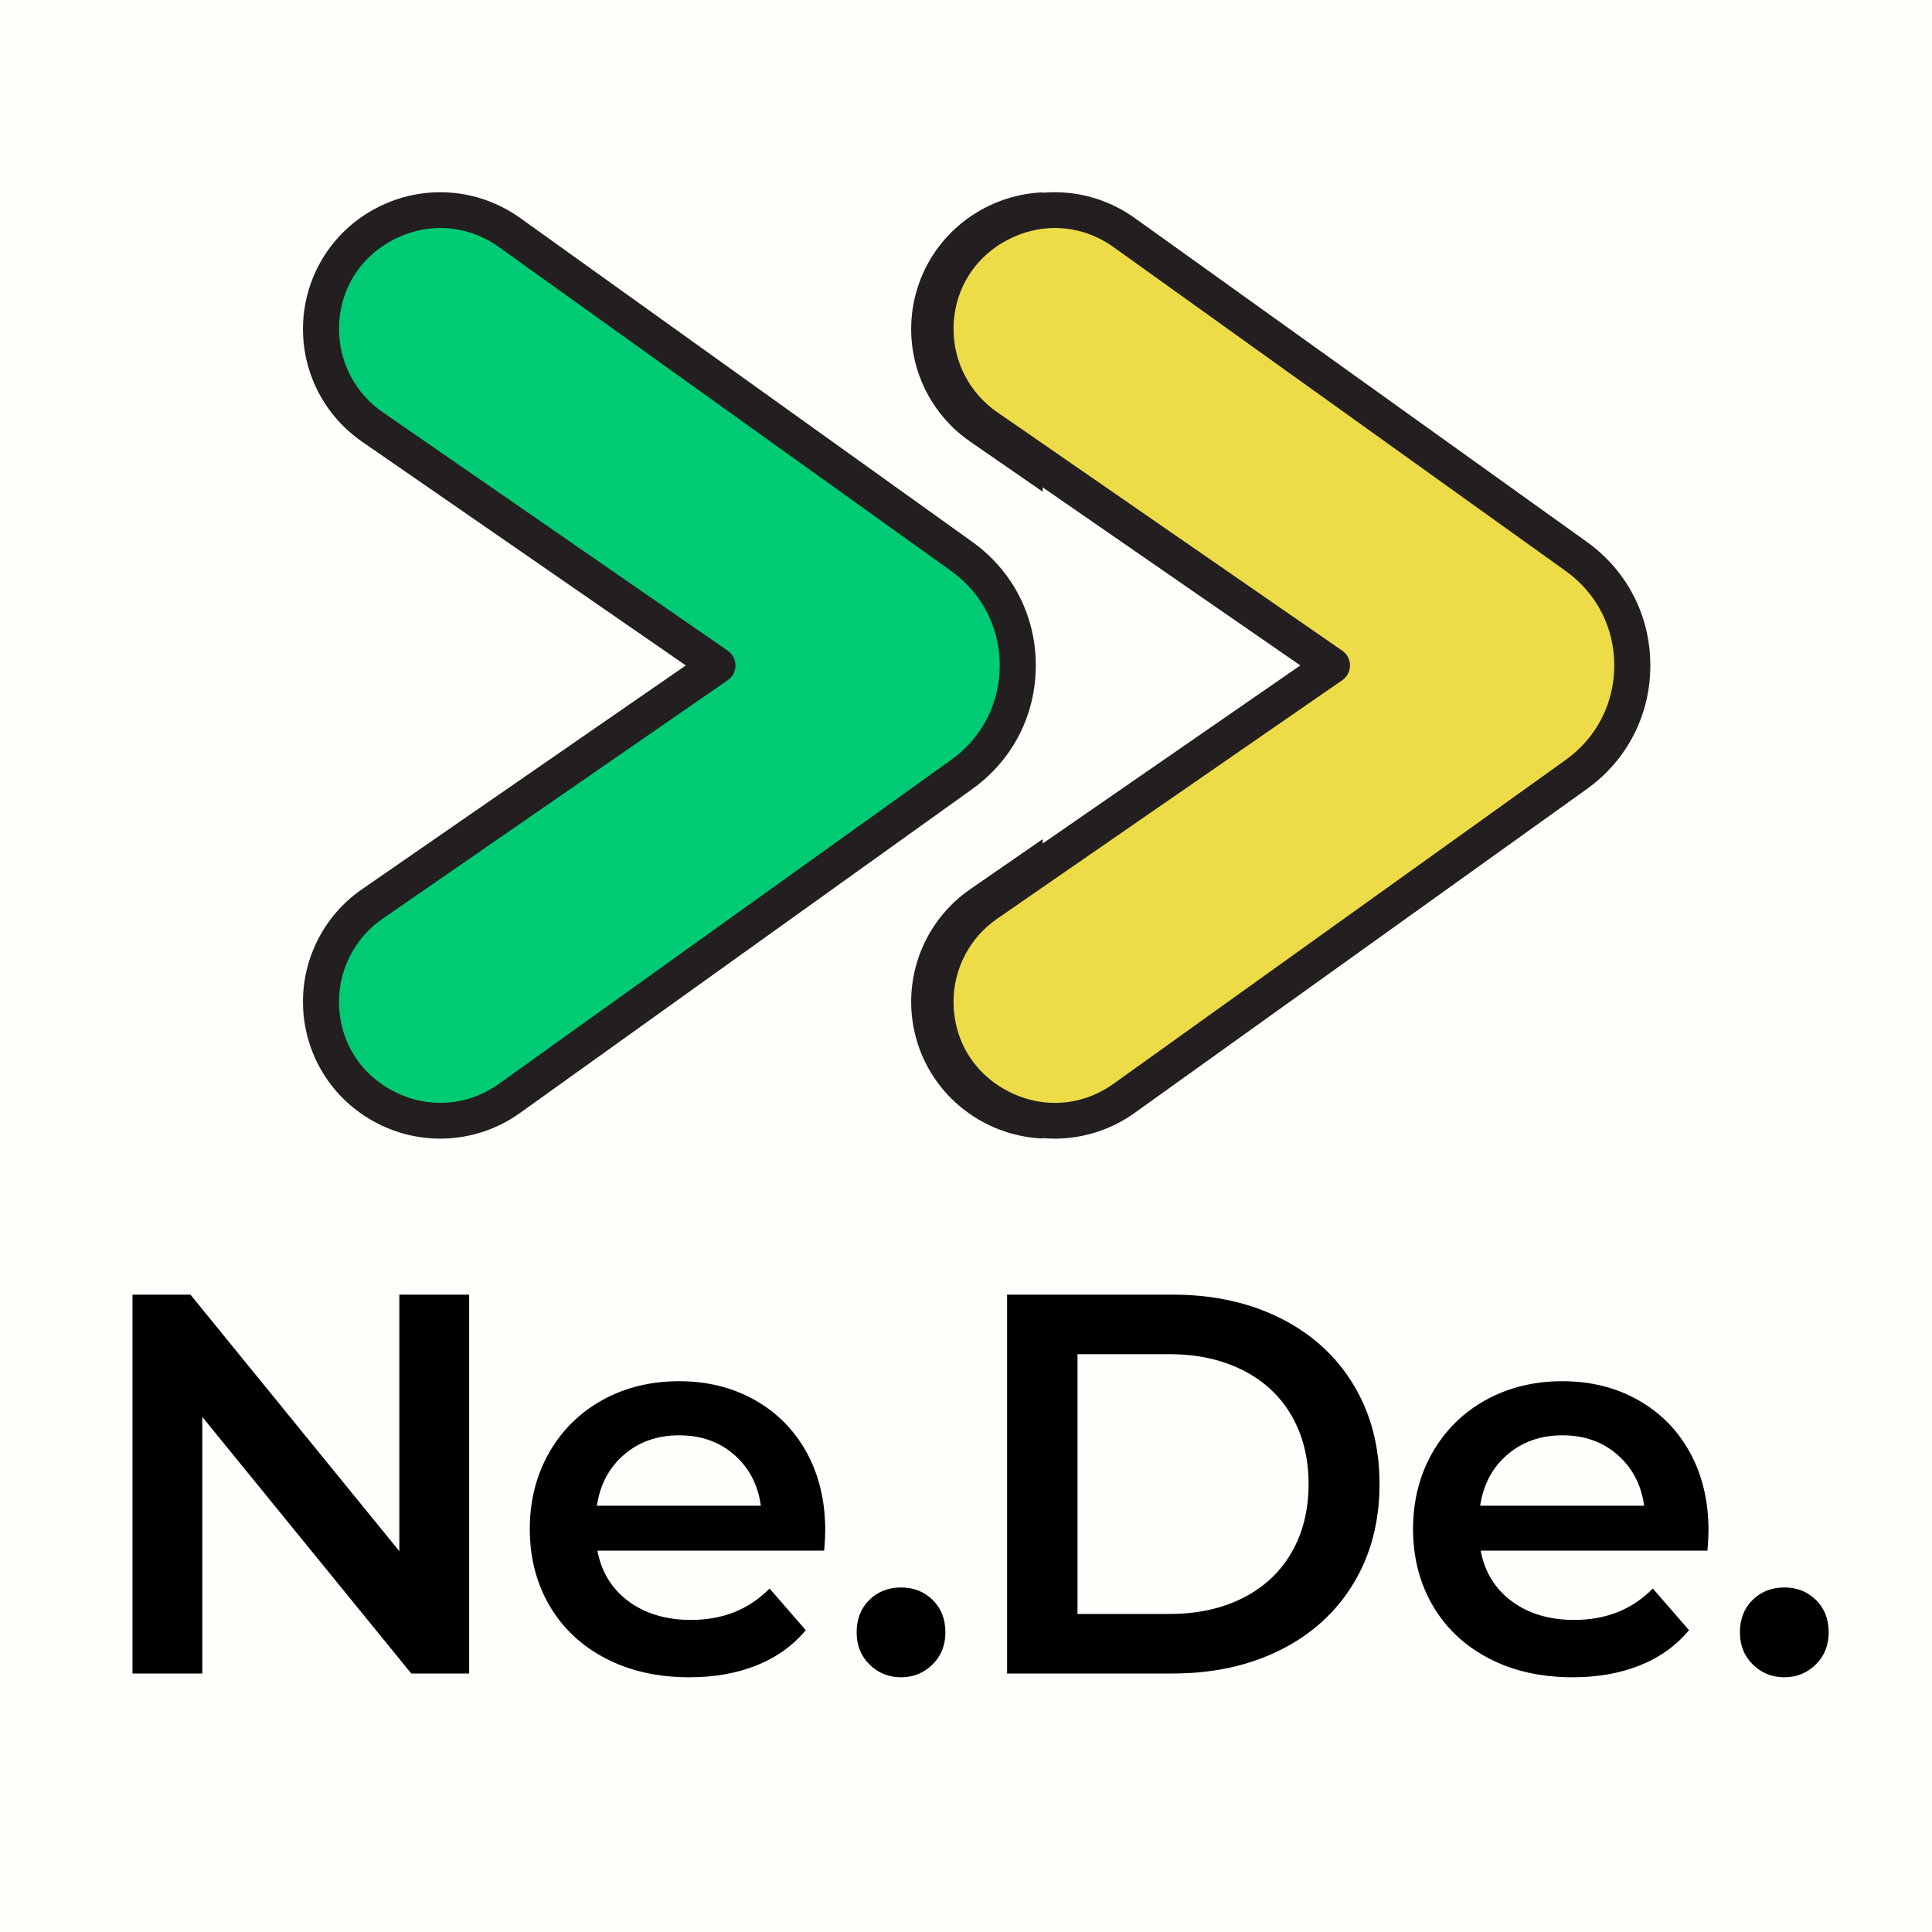
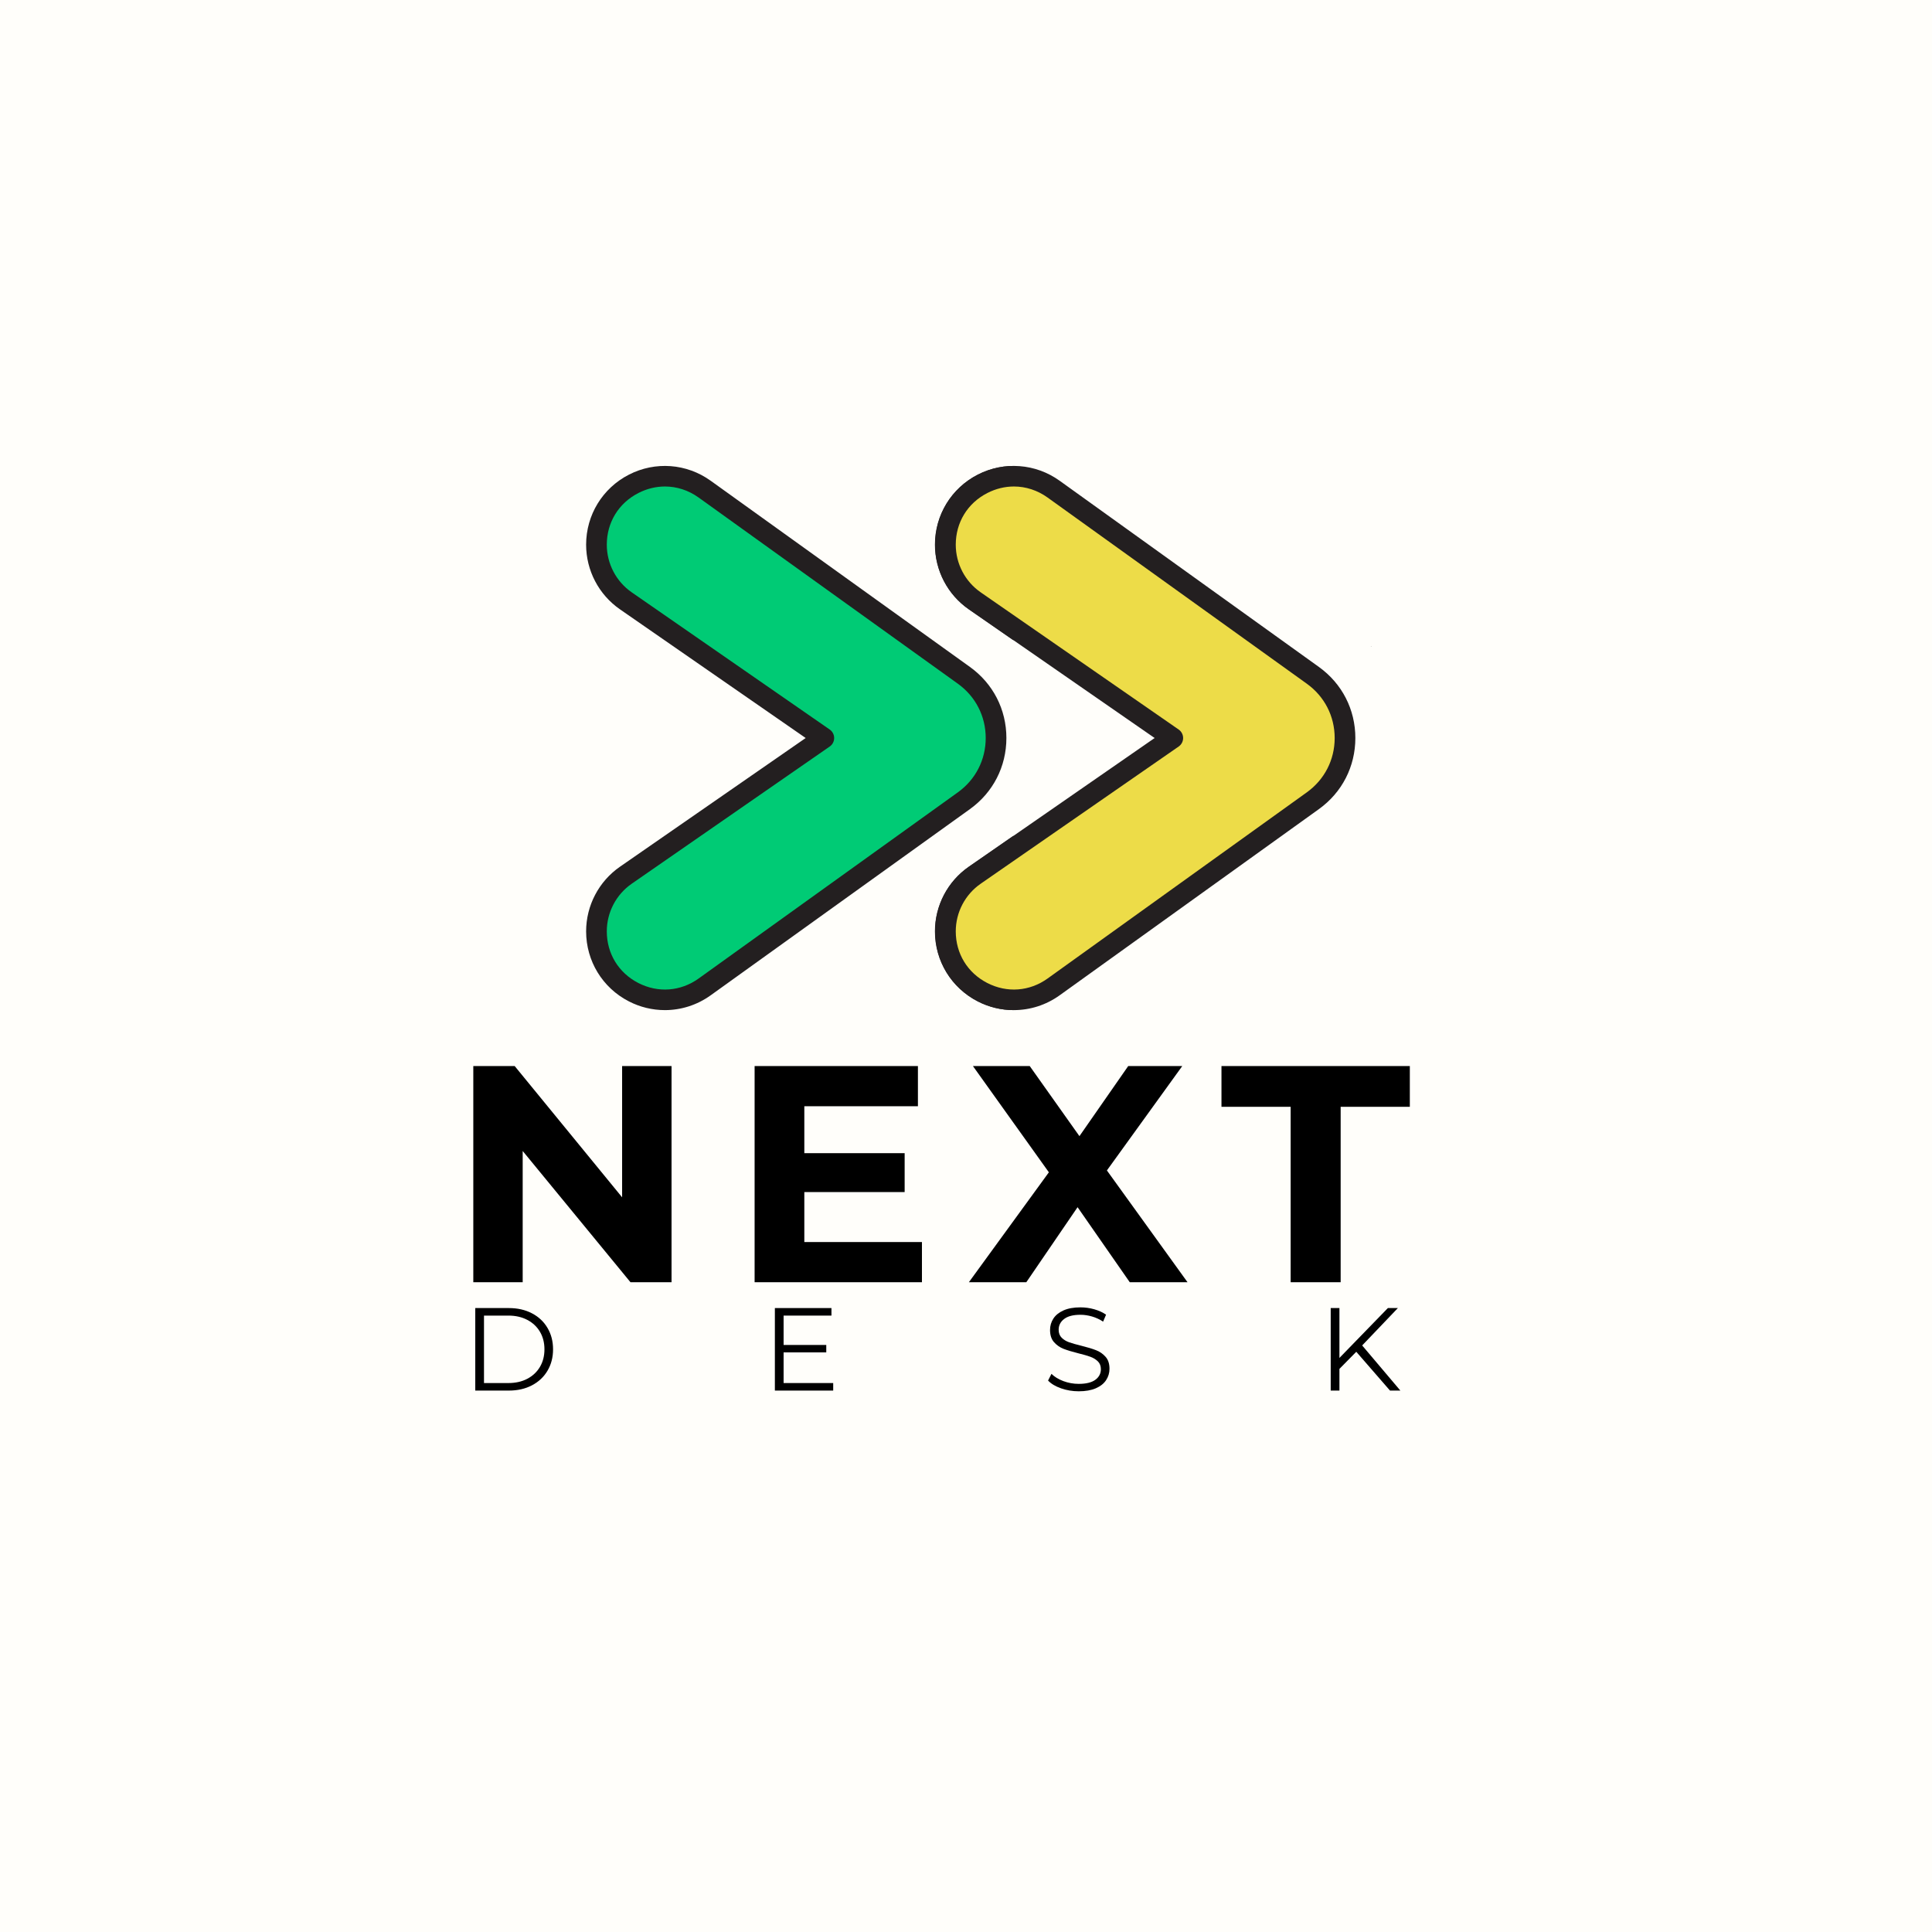
- <svg xmlns="http://www.w3.org/2000/svg" viewBox="205 210 400 350" width="256" height="256" version="1.0">
+ <svg xmlns="http://www.w3.org/2000/svg" width="1080" viewBox="0 0 810 810" height="1080" version="1.0">
  <defs>
    <clipPath id="a">
-       <path d="M271 228h149.879v190H271Zm0 0" />
+       <path d="M250 199h174.902v221H250Zm0 0" />
    </clipPath>
    <clipPath id="b">
-       <path d="M267.652 224H420.88v197H267.652Zm0 0" />
+       <path d="M245.652 195h179.25v229h-179.25Zm0 0" />
    </clipPath>
    <clipPath id="c">
-       <path d="M398 228h152.707v190H398Zm0 0" />
+       <path d="M396 199h178.957v221H396Zm0 0" />
    </clipPath>
    <clipPath id="d">
-       <path d="M394.887 224h155.82v197h-155.82Zm0 0" />
+       <path d="M392 195h182.957v229H392Zm0 0" />
    </clipPath>
    <clipPath id="e">
-       <path d="M506.309 218.238h75.312v75.313H506.31Zm0 0" />
+       <path d="M535.852 190.727h80.25v80.25h-80.25Zm0 0" />
    </clipPath>
    <clipPath id="f">
-       <path d="M506.309 349.629h75.312v75.312H506.31Zm0 0" />
+       <path d="M535.852 346.777h80.25v80.25h-80.25Zm0 0" />
    </clipPath>
  </defs>
  <path fill="#fff" d="M-81-81h972v972H-81z" />
-   <path fill="#fff" d="M-81-81h972v972H-81z" />
  <path fill="#fffefa" d="M-81-81h972v972H-81z" />
+   <path d="M281.545 446.946v90.625h-17.22l-45.186-55.016v55.016h-20.704v-90.625h17.344l45.046 55.031v-55.031Zm104.984 73.797v16.828h-70.156v-90.625h68.469v16.844h-47.625v19.672h42.062v16.312h-42.062v20.969Zm87.123 16.828-21.875-31.453-21.483 31.453h-24.08l33.53-46.078-31.841-44.547h23.813l20.843 29.39 20.453-29.39h22.657l-31.595 43.766 33.797 46.859Zm67.457-73.531h-29v-17.094h78.968v17.094h-29v73.531h-20.968ZM199.26 548.412h14.08c3.656 0 6.883.735 9.687 2.203 2.801 1.461 4.973 3.5 6.516 6.125 1.55 2.618 2.328 5.606 2.328 8.97 0 3.366-.777 6.355-2.328 8.968-1.543 2.617-3.715 4.656-6.516 6.125-2.805 1.469-6.032 2.203-9.687 2.203h-14.08Zm13.877 31.438c3.03 0 5.68-.598 7.953-1.797 2.281-1.207 4.047-2.875 5.297-5s1.875-4.57 1.875-7.344c0-2.77-.625-5.219-1.875-7.344s-3.016-3.785-5.297-4.984c-2.274-1.207-4.922-1.813-7.953-1.813h-10.221v28.282Zm0 0" />
+   <g transform="translate(270.357 583.006)" />
+   <path d="M349.324 579.85v3.156H324.87v-34.594h23.718v3.157h-20.061v12.312h17.89v3.11h-17.89v12.859Zm0 0" />
+   <g transform="translate(388.209 583.006)" />
+   <path d="M452.253 583.303c-2.574 0-5.04-.41-7.39-1.234-2.356-.82-4.173-1.91-5.454-3.266l1.422-2.813c1.258 1.25 2.926 2.266 5 3.047 2.07.774 4.21 1.156 6.422 1.156 3.094 0 5.414-.566 6.969-1.703 1.55-1.144 2.328-2.625 2.328-4.437 0-1.375-.422-2.473-1.266-3.297-.844-.82-1.875-1.457-3.094-1.906-1.218-.446-2.914-.938-5.078-1.469-2.605-.656-4.683-1.285-6.234-1.89a10.255 10.255 0 0 1-3.985-2.797c-1.105-1.25-1.656-2.946-1.656-5.094 0-1.739.461-3.328 1.39-4.766.927-1.437 2.345-2.582 4.25-3.437 1.907-.852 4.274-1.282 7.11-1.282 1.977 0 3.914.274 5.813.813 1.894.543 3.535 1.293 4.922 2.25l-1.235 2.922c-1.449-.957-3-1.676-4.656-2.157-1.648-.476-3.262-.718-4.844-.718-3.031 0-5.312.59-6.844 1.765-1.53 1.168-2.296 2.672-2.296 4.516 0 1.387.421 2.5 1.265 3.344.844.836 1.895 1.476 3.156 1.922 1.27.437 2.977.922 5.126 1.453 2.53.625 4.578 1.246 6.14 1.86a10 10 0 0 1 3.985 2.765c1.093 1.23 1.64 2.902 1.64 5.015a8.489 8.489 0 0 1-1.422 4.766c-.937 1.438-2.383 2.578-4.328 3.422-1.937.836-4.324 1.25-7.156 1.25Zm0 0" />
+   <g transform="translate(503.393 583.006)" />
+   <path d="m568.626 566.74-7.064 7.172v9.094h-3.656v-34.594h3.656v20.907l20.312-20.907h4.188l-14.968 15.672 16.016 18.922h-4.344Zm0 0" />
  <g clip-path="url(#a)">
-     <path fill="#00cb75" d="m404.11 345.348-50.567 36.222-43.012 30.813c-16.328 11.691-39.074.055-39.074-19.992a24.59 24.59 0 0 1 10.621-20.227l71.465-49.394-71.465-49.387a24.603 24.603 0 0 1-10.621-20.23c0-20.048 22.746-31.684 39.074-19.989l43.012 30.809 50.566 36.222c15.48 11.09 15.48 34.063 0 45.153Zm125.921-45.153-50.566-36.222-43.012-30.809c-16.328-11.695-39.074-.059-39.074 19.988 0 8.07 3.969 15.63 10.621 20.23l71.465 49.391L408 372.164a24.59 24.59 0 0 0-10.621 20.227c0 20.05 22.746 31.687 39.074 19.992l43.012-30.813 50.566-36.218c15.48-11.094 15.48-34.067 0-45.157Zm0 0" />
+     <path fill="#00cb75" d="m404.113 335.707-58.718 42.176-49.954 35.875c-18.957 13.617-45.37.066-45.37-23.274a28.66 28.66 0 0 1 12.331-23.554l82.993-57.512-82.993-57.508a28.66 28.66 0 0 1-12.332-23.555c0-23.34 26.414-36.89 45.371-23.273l49.954 35.875 58.718 42.176c17.98 12.914 17.98 39.664 0 52.574Zm146.235-52.574-58.723-42.176-49.95-35.875c-18.96-13.617-45.374-.066-45.374 23.273 0 9.399 4.61 18.204 12.336 23.555l82.988 57.512-82.988 57.508a28.66 28.66 0 0 0-12.336 23.554c0 23.344 26.414 36.895 45.375 23.278l49.949-35.88 58.723-42.171c17.98-12.914 17.98-39.664 0-52.578Zm0 0" />
  </g>
  <g clip-path="url(#b)">
-     <path fill="#231f20" d="M419.453 322.77c0-10.274-4.8-19.606-13.168-25.598l-93.578-67.031c-8.7-6.23-20.016-7.07-29.539-2.2-9.523 4.875-15.441 14.536-15.441 25.211a28.31 28.31 0 0 0 12.226 23.286l67.035 46.332-67.035 46.332a28.323 28.323 0 0 0-12.226 23.289c0 10.675 5.918 20.336 15.441 25.21a28.455 28.455 0 0 0 12.984 3.141 28.366 28.366 0 0 0 16.555-5.34l93.578-67.027c8.367-5.996 13.168-15.328 13.168-25.605Zm-17.523 19.558-93.578 67.031c-6.508 4.66-14.649 5.266-21.778 1.618-7.129-3.645-11.383-10.594-11.383-18.586 0-6.848 3.368-13.27 9.012-17.168l71.465-49.391a3.715 3.715 0 0 0 0-6.117l-71.465-49.395a20.866 20.866 0 0 1-9.012-17.168c0-7.992 4.254-14.937 11.383-18.586 3.09-1.582 6.367-2.363 9.617-2.363 4.258 0 8.473 1.34 12.16 3.984l93.579 67.032c6.39 4.578 10.058 11.703 10.058 19.554 0 7.848-3.668 14.977-10.058 19.555Zm130.277-45.156-93.578-67.031c-8.695-6.23-20.012-7.07-29.54-2.2-9.523 4.875-15.44 14.536-15.44 25.211a28.31 28.31 0 0 0 12.226 23.286l67.04 46.332-67.04 46.332a28.323 28.323 0 0 0-12.227 23.289c0 10.675 5.918 20.336 15.442 25.21a28.504 28.504 0 0 0 12.984 3.141 28.39 28.39 0 0 0 16.555-5.34l93.578-67.03c8.367-5.993 13.168-15.325 13.168-25.602 0-10.274-4.8-19.606-13.168-25.598Zm-4.355 45.156-93.579 67.031c-6.503 4.66-14.648 5.266-21.777 1.618-7.129-3.645-11.383-10.594-11.383-18.586 0-6.848 3.367-13.27 9.016-17.168l71.46-49.391a3.715 3.715 0 0 0 0-6.117l-71.46-49.395a20.87 20.87 0 0 1-9.016-17.168c0-7.992 4.254-14.937 11.383-18.586 3.086-1.578 6.367-2.359 9.617-2.359 4.258 0 8.473 1.34 12.16 3.98l93.579 67.032c6.39 4.578 10.058 11.707 10.058 19.554 0 7.848-3.664 14.977-10.058 19.555Zm0 0" />
+     <path fill="#231f20" d="M421.934 309.418c0-11.961-5.575-22.828-15.293-29.805l-108.672-78.05c-10.098-7.254-23.242-8.235-34.301-2.56-11.063 5.677-17.934 16.923-17.934 29.352a32.996 32.996 0 0 0 14.2 27.118l77.851 53.945-77.851 53.95a33.007 33.007 0 0 0-14.2 27.116c0 12.43 6.871 23.68 17.934 29.352a32.942 32.942 0 0 0 15.078 3.66c6.766 0 13.484-2.094 19.223-6.219L406.64 339.23c9.718-6.98 15.293-17.847 15.293-29.812Zm-20.348 22.773-108.672 78.047c-7.559 5.426-17.012 6.133-25.293 1.887-8.277-4.246-13.219-12.336-13.219-21.64a24.33 24.33 0 0 1 10.47-19.993l82.991-57.508a4.337 4.337 0 0 0 0-7.125l-82.992-57.511a24.33 24.33 0 0 1-10.469-19.993c0-9.304 4.942-17.394 13.223-21.64 3.586-1.84 7.39-2.75 11.168-2.75 4.941 0 9.836 1.562 14.121 4.637l108.672 78.05c7.422 5.332 11.68 13.63 11.68 22.77 0 9.137-4.258 17.437-11.68 22.77Zm151.289-52.578-108.672-78.05c-10.094-7.254-23.238-8.231-34.305-2.56-11.058 5.677-17.93 16.923-17.93 29.352a32.996 32.996 0 0 0 14.2 27.118l77.852 53.945-77.852 53.95a33.005 33.005 0 0 0-14.2 27.112c0 12.434 6.872 23.68 17.93 29.356a33.003 33.003 0 0 0 15.079 3.66c6.765 0 13.488-2.098 19.226-6.219l108.672-78.047c9.719-6.98 15.29-17.847 15.29-29.812 0-11.961-5.571-22.828-15.29-29.805Zm-5.055 52.578-108.672 78.047c-7.558 5.43-17.015 6.133-25.293 1.887-8.277-4.246-13.218-12.34-13.218-21.64a24.32 24.32 0 0 1 10.468-19.993l82.989-57.508a4.34 4.34 0 0 0 1.867-3.562 4.325 4.325 0 0 0-1.867-3.563l-82.989-57.511a24.328 24.328 0 0 1-10.468-19.989c0-9.304 4.941-17.394 13.218-21.64 3.586-1.84 7.395-2.75 11.168-2.75 4.946 0 9.84 1.558 14.122 4.636l108.671 78.047c7.422 5.332 11.68 13.633 11.68 22.77.004 9.137-4.254 17.437-11.676 22.77Zm0 0" />
  </g>
  <g clip-path="url(#c)">
-     <path fill="#eddc48" d="m531.34 345.348-50.567 36.222-43.011 30.813c-16.328 11.691-39.075.055-39.075-19.992a24.6 24.6 0 0 1 10.622-20.227l71.464-49.394-71.464-49.387a24.613 24.613 0 0 1-10.622-20.23c0-20.048 22.747-31.684 39.075-19.989l43.011 30.809 50.567 36.222c15.484 11.09 15.484 34.063 0 45.153Zm125.922-45.153-50.567-36.222-43.011-30.809c-16.329-11.695-39.075-.059-39.075 19.988 0 8.07 3.973 15.63 10.621 20.23l71.465 49.391-71.465 49.391a24.59 24.59 0 0 0-10.62 20.227c0 20.05 22.745 31.687 39.074 19.992l43.011-30.813 50.567-36.218c15.484-11.094 15.484-34.067 0-45.157Zm0 0" />
+     <path fill="#eddc48" d="m550.418 335.707-58.723 42.176-49.949 35.875c-18.96 13.617-45.375.066-45.375-23.274 0-9.398 4.61-18.203 12.336-23.554l82.988-57.512-82.988-57.508a28.655 28.655 0 0 1-12.336-23.555c0-23.34 26.414-36.89 45.375-23.273l49.95 35.875 58.722 42.176c17.98 12.914 17.98 39.664 0 52.574Zm146.234-52.574-58.722-42.176-49.95-35.875c-18.96-13.617-45.375-.066-45.375 23.273a28.66 28.66 0 0 0 12.332 23.555l82.993 57.512-82.992 57.508a28.666 28.666 0 0 0-12.333 23.554c0 23.344 26.415 36.895 45.375 23.278l49.95-35.88 58.722-42.171c17.98-12.914 17.98-39.664 0-52.578Zm0 0" />
  </g>
  <g clip-path="url(#d)">
-     <path fill="#231f20" d="M546.684 322.77c0-10.274-4.801-19.606-13.168-25.598l-93.578-67.031c-8.7-6.23-20.016-7.07-29.54-2.2-9.523 4.875-15.441 14.536-15.441 25.211a28.31 28.31 0 0 0 12.227 23.286l67.039 46.332-67.04 46.332a28.323 28.323 0 0 0-12.226 23.289c0 10.675 5.918 20.336 15.441 25.21a28.455 28.455 0 0 0 12.985 3.141 28.366 28.366 0 0 0 16.555-5.34l93.578-67.027c8.367-5.996 13.168-15.328 13.168-25.605Zm-17.524 19.558-93.578 67.031c-6.508 4.66-14.648 5.266-21.777 1.618-7.13-3.645-11.383-10.594-11.383-18.586 0-6.848 3.367-13.27 9.015-17.168l71.461-49.391a3.715 3.715 0 0 0 0-6.117l-71.46-49.395a20.86 20.86 0 0 1-9.016-17.168c0-7.992 4.254-14.937 11.383-18.586 3.09-1.582 6.367-2.363 9.62-2.363 4.255 0 8.47 1.34 12.157 3.984l93.578 67.032c6.395 4.578 10.059 11.703 10.059 19.554 0 7.848-3.664 14.977-10.059 19.555Zm130.278-45.156-93.579-67.031c-8.691-6.23-20.011-7.07-29.539-2.2-9.523 4.875-15.441 14.536-15.441 25.211a28.31 28.31 0 0 0 12.226 23.286l67.04 46.332-67.04 46.332a28.323 28.323 0 0 0-12.226 23.289c0 10.675 5.918 20.336 15.441 25.21a28.504 28.504 0 0 0 12.985 3.141c5.824 0 11.613-1.8 16.554-5.34l93.578-67.03c8.368-5.993 13.168-15.325 13.168-25.602 0-10.274-4.8-19.606-13.168-25.598Zm-4.356 45.156-93.578 67.031c-6.504 4.66-14.649 5.266-21.777 1.618-7.13-3.645-11.383-10.594-11.383-18.586 0-6.848 3.367-13.27 9.015-17.168l71.461-49.391a3.715 3.715 0 0 0 0-6.117l-71.46-49.395a20.87 20.87 0 0 1-9.016-17.168c0-7.992 4.254-14.937 11.383-18.586 3.09-1.578 6.367-2.359 9.617-2.359 4.258 0 8.472 1.34 12.16 3.98l93.578 67.032c6.39 4.578 10.059 11.707 10.059 19.554 0 7.848-3.664 14.977-10.059 19.555Zm0 0" />
+     <path fill="#231f20" d="M568.238 309.418c0-11.961-5.574-22.828-15.293-29.805l-108.672-78.05c-10.101-7.254-23.242-8.235-34.304-2.56-11.059 5.677-17.93 16.923-17.93 29.352a32.996 32.996 0 0 0 14.2 27.118l77.847 53.945-77.848 53.95a33.007 33.007 0 0 0-14.199 27.116c0 12.43 6.871 23.68 17.934 29.352a32.938 32.938 0 0 0 15.074 3.66c6.765 0 13.488-2.094 19.226-6.219l108.672-78.047c9.72-6.98 15.293-17.847 15.293-29.812Zm-20.347 22.773-108.676 78.047c-7.555 5.426-17.012 6.133-25.29 1.887-8.277-4.246-13.218-12.336-13.218-21.64a24.33 24.33 0 0 1 10.469-19.993l82.988-57.508a4.34 4.34 0 0 0 1.867-3.562 4.336 4.336 0 0 0-1.867-3.563l-82.988-57.511a24.33 24.33 0 0 1-10.469-19.993c0-9.304 4.941-17.394 13.219-21.64 3.586-1.84 7.394-2.75 11.172-2.75 4.941 0 9.836 1.562 14.12 4.637l108.673 78.05c7.422 5.332 11.68 13.63 11.68 22.77 0 9.137-4.259 17.437-11.68 22.77Zm151.289-52.578-108.672-78.05c-10.098-7.254-23.242-8.231-34.305-2.56-11.058 5.677-17.93 16.923-17.93 29.352a32.996 32.996 0 0 0 14.2 27.118l77.847 53.945-77.847 53.95a33.005 33.005 0 0 0-14.2 27.112c0 12.434 6.872 23.68 17.93 29.356a33.003 33.003 0 0 0 15.078 3.66c6.766 0 13.489-2.098 19.227-6.219L699.18 339.23c9.718-6.98 15.289-17.847 15.289-29.812 0-11.961-5.57-22.828-15.29-29.805Zm-5.059 52.578L585.45 410.238c-7.554 5.43-17.011 6.133-25.289 1.887-8.281-4.246-13.222-12.34-13.222-21.64a24.33 24.33 0 0 1 10.468-19.993l82.992-57.508a4.337 4.337 0 0 0 0-7.125l-82.992-57.511a24.328 24.328 0 0 1-10.468-19.989c0-9.304 4.945-17.394 13.222-21.64 3.586-1.84 7.39-2.75 11.168-2.75 4.945 0 9.836 1.558 14.121 4.636l108.672 78.047c7.422 5.332 11.68 13.633 11.68 22.77s-4.258 17.437-11.68 22.77Zm0 0" />
  </g>
  <g clip-path="url(#e)">
-     <path fill="#fffefa" d="M581.621 255.895a37.527 37.527 0 0 1-2.867 14.41 37.15 37.15 0 0 1-3.48 6.508 37.425 37.425 0 0 1-7.418 8.188 37.885 37.885 0 0 1-2.97 2.202 38.22 38.22 0 0 1-6.511 3.48c-1.14.473-2.297.887-3.48 1.243-1.18.36-2.375.66-3.582.898a37.33 37.33 0 0 1-3.657.543 37.551 37.551 0 0 1-3.691.184 37.59 37.59 0 0 1-3.692-.184 37.33 37.33 0 0 1-3.656-.543 36.653 36.653 0 0 1-3.582-.898 36.884 36.884 0 0 1-6.82-2.824 38.22 38.22 0 0 1-3.172-1.899 37.821 37.821 0 0 1-2.965-2.203 37.425 37.425 0 0 1-2.738-2.48 37.478 37.478 0 0 1-6.586-8.875 39.44 39.44 0 0 1-1.578-3.34 37.826 37.826 0 0 1-1.246-3.48 38.798 38.798 0 0 1-.899-3.587 36.973 36.973 0 0 1-.539-3.656 37.532 37.532 0 0 1-.183-3.687c0-1.235.062-2.465.183-3.692a37.145 37.145 0 0 1 1.438-7.242c.36-1.18.773-2.34 1.246-3.477a37.151 37.151 0 0 1 3.48-6.512 37.12 37.12 0 0 1 4.684-5.706c.87-.871 1.785-1.7 2.738-2.48a37.821 37.821 0 0 1 2.965-2.204 38.221 38.221 0 0 1 6.512-3.48 38.015 38.015 0 0 1 7.062-2.141 37.33 37.33 0 0 1 7.348-.723 37.548 37.548 0 0 1 10.93 1.621 37.26 37.26 0 0 1 6.82 2.824 38.221 38.221 0 0 1 3.172 1.899 37.885 37.885 0 0 1 5.707 4.684 37.425 37.425 0 0 1 4.68 5.707 37.15 37.15 0 0 1 3.48 6.511 37.554 37.554 0 0 1 2.867 14.41Zm0 0" />
+     <path fill="#fffefa" d="M616.414 231.012c0 1.32-.062 2.633-.191 3.949a40.157 40.157 0 0 1-1.543 7.742 39.45 39.45 0 0 1-1.332 3.723 39.725 39.725 0 0 1-3.723 6.965 39.682 39.682 0 0 1-5.008 6.105 40.049 40.049 0 0 1-2.93 2.652 38.802 38.802 0 0 1-3.175 2.356 39.087 39.087 0 0 1-3.39 2.031 40.503 40.503 0 0 1-7.293 3.023 39.969 39.969 0 0 1-7.746 1.54 39.198 39.198 0 0 1-3.95.195c-1.32 0-2.637-.063-3.95-.195a40.145 40.145 0 0 1-15.038-4.563 39.684 39.684 0 0 1-3.391-2.031 38.802 38.802 0 0 1-3.176-2.356 40.048 40.048 0 0 1-7.937-8.757 40.763 40.763 0 0 1-2.036-3.391 40.293 40.293 0 0 1-1.687-3.574 40.402 40.402 0 0 1-2.875-11.465 40.437 40.437 0 0 1-.191-3.95c0-1.32.062-2.636.191-3.948a40.48 40.48 0 0 1 2.875-11.469 39.71 39.71 0 0 1 3.723-6.961 38.802 38.802 0 0 1 2.355-3.176 40.048 40.048 0 0 1 5.582-5.586 40.7 40.7 0 0 1 3.176-2.355 40.722 40.722 0 0 1 3.39-2.032 41.458 41.458 0 0 1 3.575-1.691 41.337 41.337 0 0 1 3.722-1.332 39.23 39.23 0 0 1 3.832-.957 40.157 40.157 0 0 1 15.72 0 39.587 39.587 0 0 1 7.554 2.289 41.49 41.49 0 0 1 3.574 1.691 40.094 40.094 0 0 1 6.567 4.387 40.102 40.102 0 0 1 2.93 2.656c.933.934 1.816 1.91 2.655 2.93a39.682 39.682 0 0 1 2.352 3.176 39.71 39.71 0 0 1 3.723 6.96 40.48 40.48 0 0 1 2.875 11.469c.129 1.313.191 2.63.191 3.95Zm0 0" />
  </g>
  <g clip-path="url(#f)">
-     <path fill="#fffefa" d="M581.621 387.285a37.548 37.548 0 0 1-2.867 14.41 37.227 37.227 0 0 1-3.48 6.512 37.837 37.837 0 0 1-2.2 2.969 38.249 38.249 0 0 1-2.48 2.738 37.837 37.837 0 0 1-12.219 8.16 37.629 37.629 0 0 1-28.82 0 37.227 37.227 0 0 1-6.512-3.48 37.773 37.773 0 0 1-8.188-7.418 37.837 37.837 0 0 1-5.68-9.48 37.629 37.629 0 0 1-2.144-7.063 37.318 37.318 0 0 1-.539-3.656 37.55 37.55 0 0 1-.183-3.692c0-1.234.062-2.465.183-3.691.117-1.227.301-2.446.54-3.656a38.45 38.45 0 0 1 .898-3.583 38.042 38.042 0 0 1 2.824-6.82 37.773 37.773 0 0 1 4.102-6.137 37.478 37.478 0 0 1 2.484-2.738 37.478 37.478 0 0 1 8.875-6.586 38.042 38.042 0 0 1 6.82-2.824 39.034 39.034 0 0 1 3.582-.898 38.625 38.625 0 0 1 3.656-.54 37.55 37.55 0 0 1 3.692-.183c1.234 0 2.465.062 3.691.183 1.227.122 2.446.301 3.657.54a37.63 37.63 0 0 1 10.402 3.723 37.837 37.837 0 0 1 6.14 4.102 37.425 37.425 0 0 1 5.219 5.223 37.773 37.773 0 0 1 4.102 6.135 38.042 38.042 0 0 1 2.824 6.82 37.806 37.806 0 0 1 1.441 7.239c.121 1.226.18 2.457.18 3.691Zm0 0" />
+     <path fill="#fffefa" d="M616.414 387.063a39.98 39.98 0 0 1-.773 7.855 40.184 40.184 0 0 1-2.293 7.559 39.724 39.724 0 0 1-3.723 6.965 39.683 39.683 0 0 1-5.008 6.105 40.701 40.701 0 0 1-6.105 5.008 40.328 40.328 0 0 1-14.52 6.016 40.381 40.381 0 0 1-7.86.773 40.381 40.381 0 0 1-15.413-3.067 40.328 40.328 0 0 1-10.14-6.078 40.048 40.048 0 0 1-5.582-5.582 40.763 40.763 0 0 1-4.39-6.566 40.293 40.293 0 0 1-1.689-3.574 40.184 40.184 0 0 1-2.293-7.559 41.2 41.2 0 0 1-.582-3.91 40.357 40.357 0 0 1-.191-3.945c0-1.32.062-2.637.191-3.95a41.2 41.2 0 0 1 .582-3.91 40.184 40.184 0 0 1 2.293-7.558 40.293 40.293 0 0 1 1.687-3.575 41.152 41.152 0 0 1 2.036-3.39 39.424 39.424 0 0 1 2.355-3.172 40.102 40.102 0 0 1 8.758-7.941 40.722 40.722 0 0 1 6.965-3.723 40.167 40.167 0 0 1 11.465-2.871 40.381 40.381 0 0 1 3.949-.196 40.381 40.381 0 0 1 15.414 3.067 40.328 40.328 0 0 1 20.113 18.226 40.293 40.293 0 0 1 1.688 3.575 40.184 40.184 0 0 1 2.293 7.559 39.98 39.98 0 0 1 .773 7.858Zm0 0" />
  </g>
-   <path d="M302.131 453.042v78.438h-11.984l-43.266-53.125v53.125h-14.453v-78.438h12l43.25 53.11v-53.11Zm73.727 48.86c0 .969-.075 2.351-.22 4.14h-46.951c.82 4.407 2.968 7.903 6.437 10.485 3.477 2.574 7.797 3.86 12.953 3.86 6.57 0 11.989-2.165 16.25-6.5l7.5 8.624c-2.687 3.219-6.09 5.653-10.203 7.297-4.106 1.637-8.734 2.453-13.891 2.453-6.575 0-12.368-1.304-17.376-3.922-5-2.613-8.867-6.254-11.593-10.921-2.719-4.665-4.078-9.954-4.078-15.86 0-5.82 1.32-11.066 3.968-15.734 2.657-4.676 6.332-8.32 11.032-10.938 4.707-2.613 10.015-3.922 15.922-3.922 5.82 0 11.03 1.293 15.624 3.875 4.602 2.575 8.192 6.196 10.766 10.86 2.57 4.668 3.86 10.07 3.86 16.203Zm-30.25-19.735c-4.481 0-8.274 1.329-11.376 3.985-3.105 2.656-4.992 6.187-5.656 10.594h33.954c-.593-4.332-2.43-7.844-5.5-10.532-3.062-2.695-6.87-4.047-11.422-4.047Zm45.94 50.094c-2.543 0-4.711-.875-6.5-2.625-1.793-1.758-2.688-3.984-2.688-6.672 0-2.757.875-5 2.625-6.718 1.758-1.72 3.946-2.579 6.563-2.579 2.613 0 4.797.86 6.547 2.579 1.758 1.718 2.64 3.96 2.64 6.718 0 2.688-.898 4.914-2.687 6.672-1.793 1.75-3.961 2.625-6.5 2.625Zm21.959-79.219h34.297c8.363 0 15.797 1.626 22.297 4.876 6.5 3.25 11.54 7.843 15.125 13.78 3.594 5.938 5.39 12.794 5.39 20.563 0 7.774-1.796 14.625-5.39 20.563-3.586 5.937-8.625 10.531-15.125 13.781s-13.934 4.875-22.297 4.875h-34.297Zm33.625 66.11c5.75 0 10.805-1.098 15.172-3.297 4.375-2.207 7.738-5.348 10.094-9.422 2.351-4.07 3.531-8.797 3.531-14.172 0-5.383-1.18-10.11-3.531-14.172-2.356-4.07-5.719-7.207-10.094-9.406-4.367-2.207-9.422-3.312-15.172-3.312h-19.046v53.78Zm111.598-17.25c0 .969-.075 2.351-.22 4.14h-46.951c.82 4.407 2.968 7.903 6.437 10.485 3.477 2.574 7.797 3.86 12.953 3.86 6.57 0 11.989-2.165 16.25-6.5l7.5 8.624c-2.687 3.219-6.09 5.653-10.203 7.297-4.106 1.637-8.734 2.453-13.891 2.453-6.575 0-12.368-1.304-17.376-3.922-5-2.613-8.867-6.254-11.593-10.921-2.719-4.665-4.078-9.954-4.078-15.86 0-5.82 1.32-11.066 3.968-15.734 2.657-4.676 6.332-8.32 11.032-10.938 4.707-2.613 10.015-3.922 15.922-3.922 5.82 0 11.03 1.293 15.624 3.875 4.602 2.575 8.192 6.196 10.766 10.86 2.57 4.668 3.86 10.07 3.86 16.203Zm-30.25-19.735c-4.481 0-8.274 1.329-11.376 3.985-3.105 2.656-4.992 6.187-5.656 10.594h33.954c-.593-4.332-2.43-7.844-5.5-10.532-3.062-2.695-6.87-4.047-11.422-4.047Zm45.941 50.094c-2.543 0-4.711-.875-6.5-2.625-1.793-1.758-2.688-3.984-2.688-6.672 0-2.757.875-5 2.625-6.718 1.758-1.72 3.946-2.579 6.563-2.579 2.613 0 4.797.86 6.547 2.579 1.758 1.718 2.64 3.96 2.64 6.718 0 2.688-.898 4.914-2.687 6.672-1.793 1.75-3.961 2.625-6.5 2.625Zm0 0" />
</svg>
